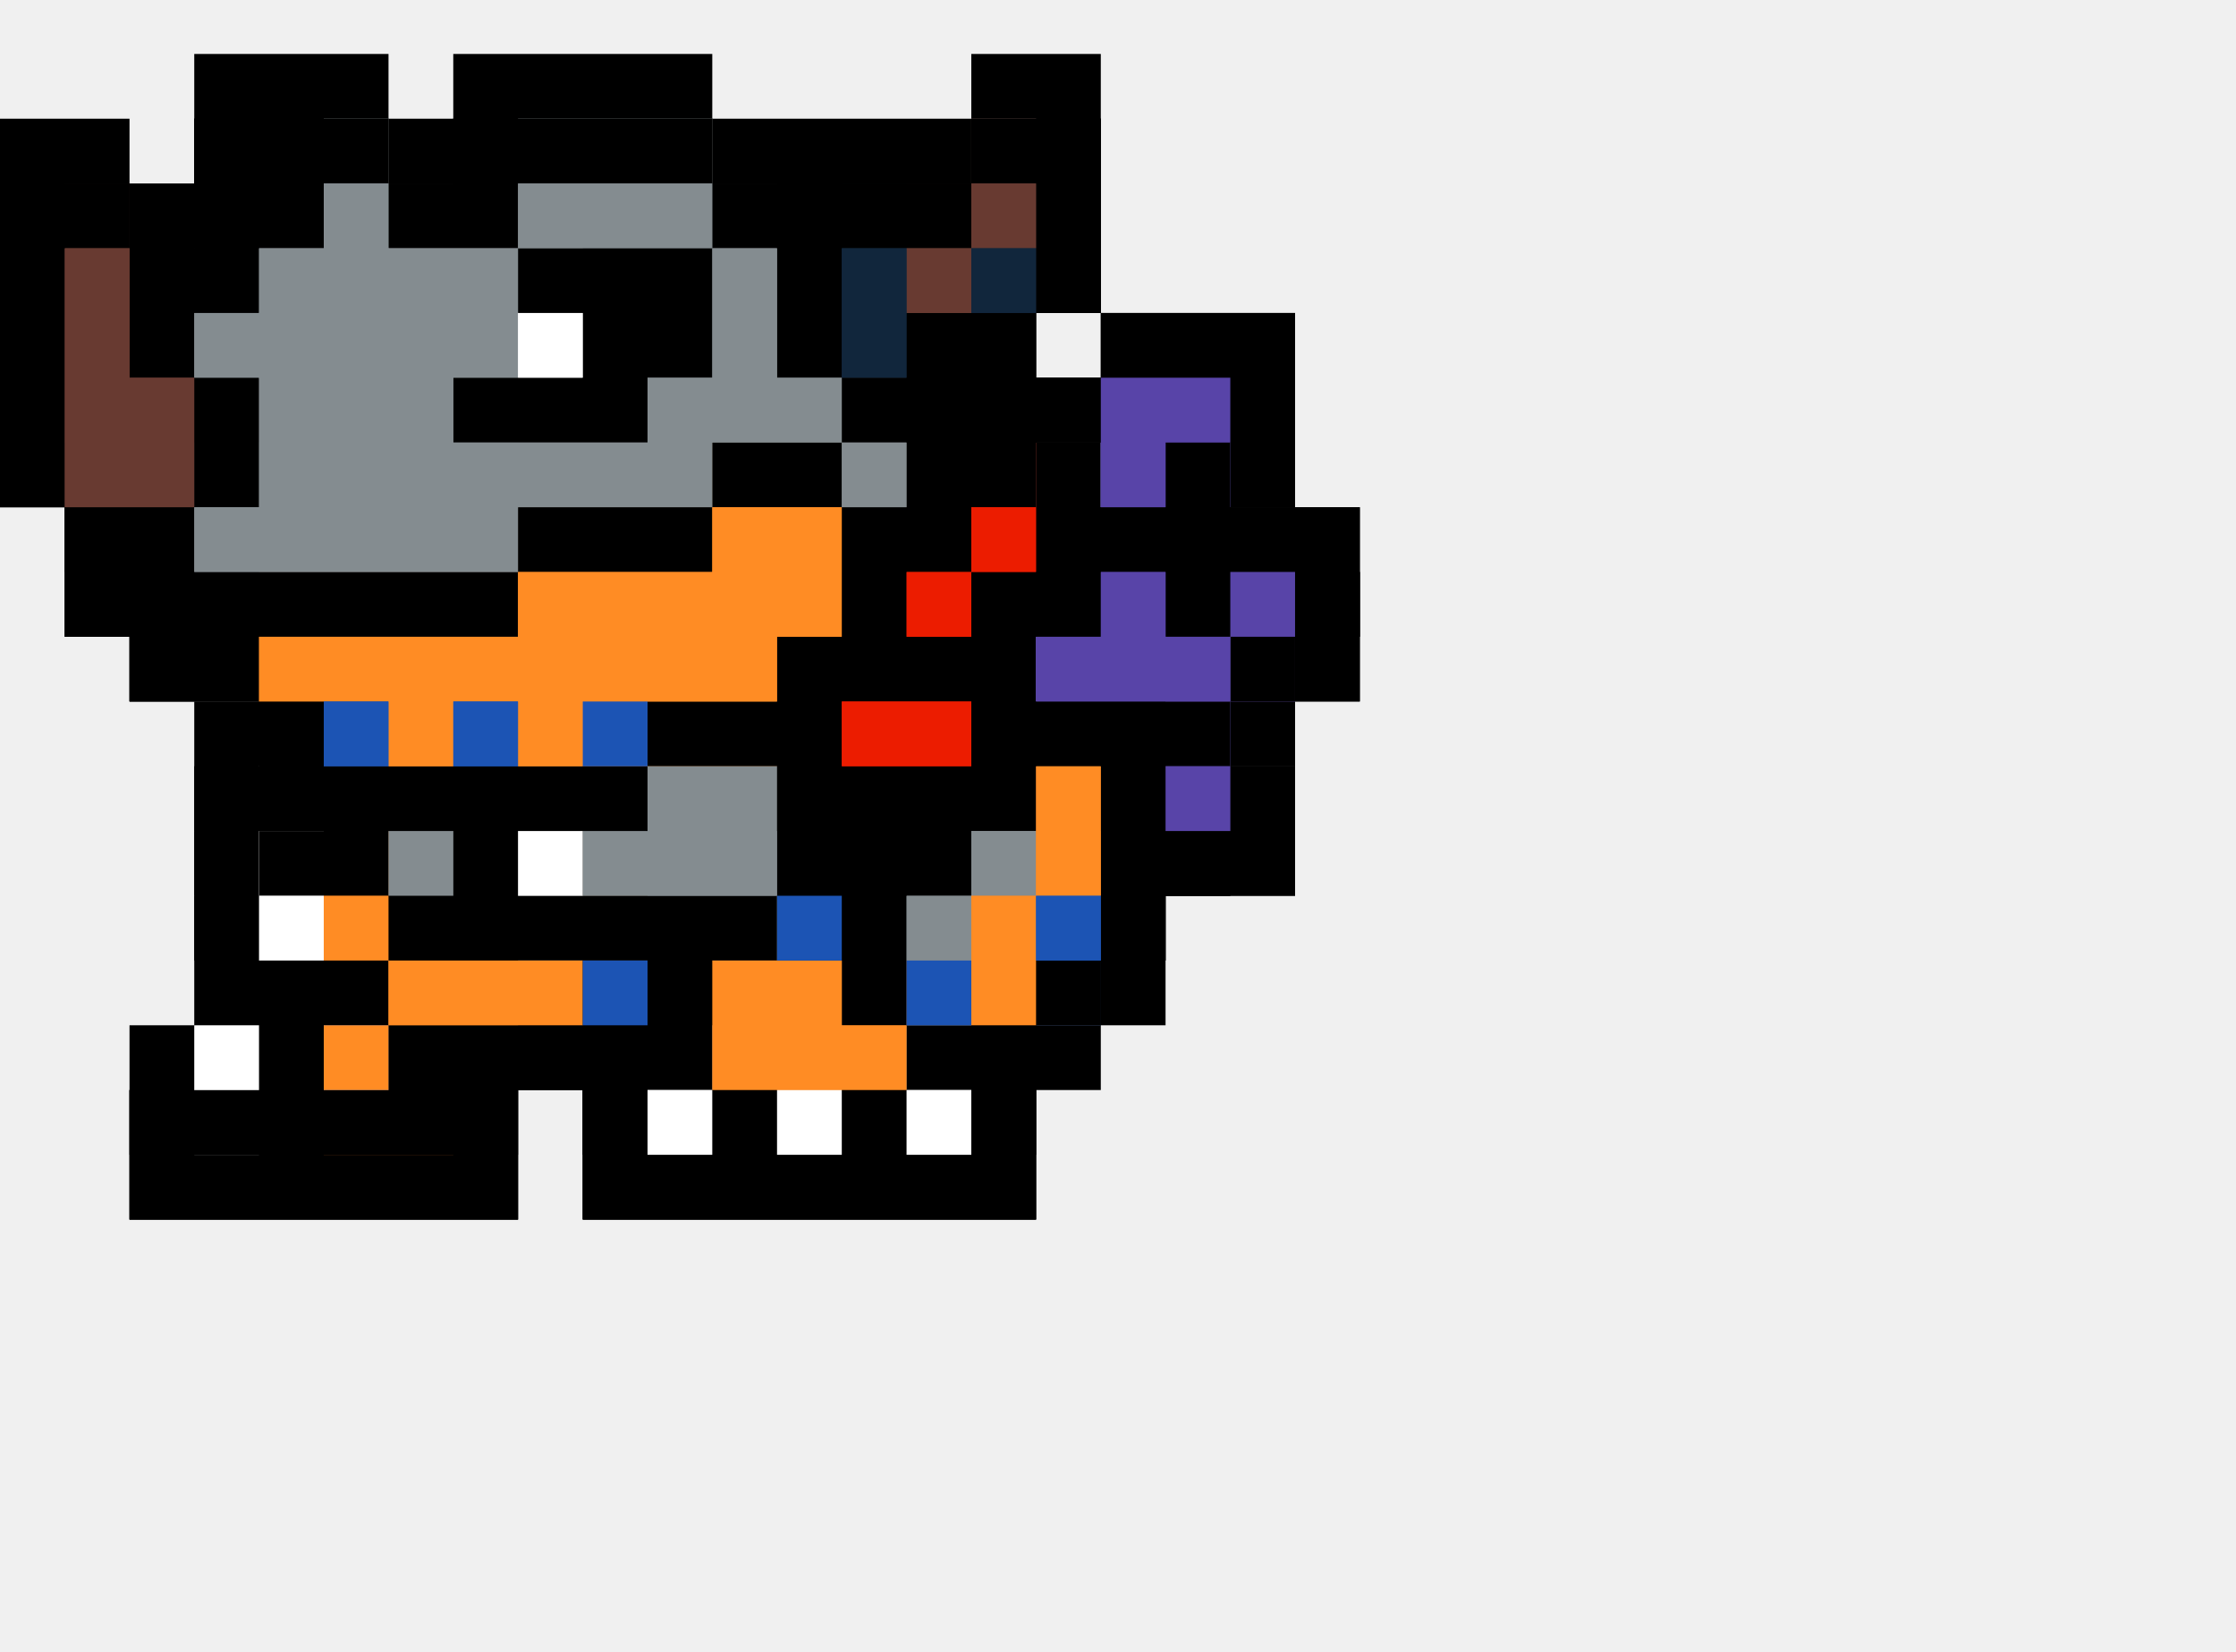
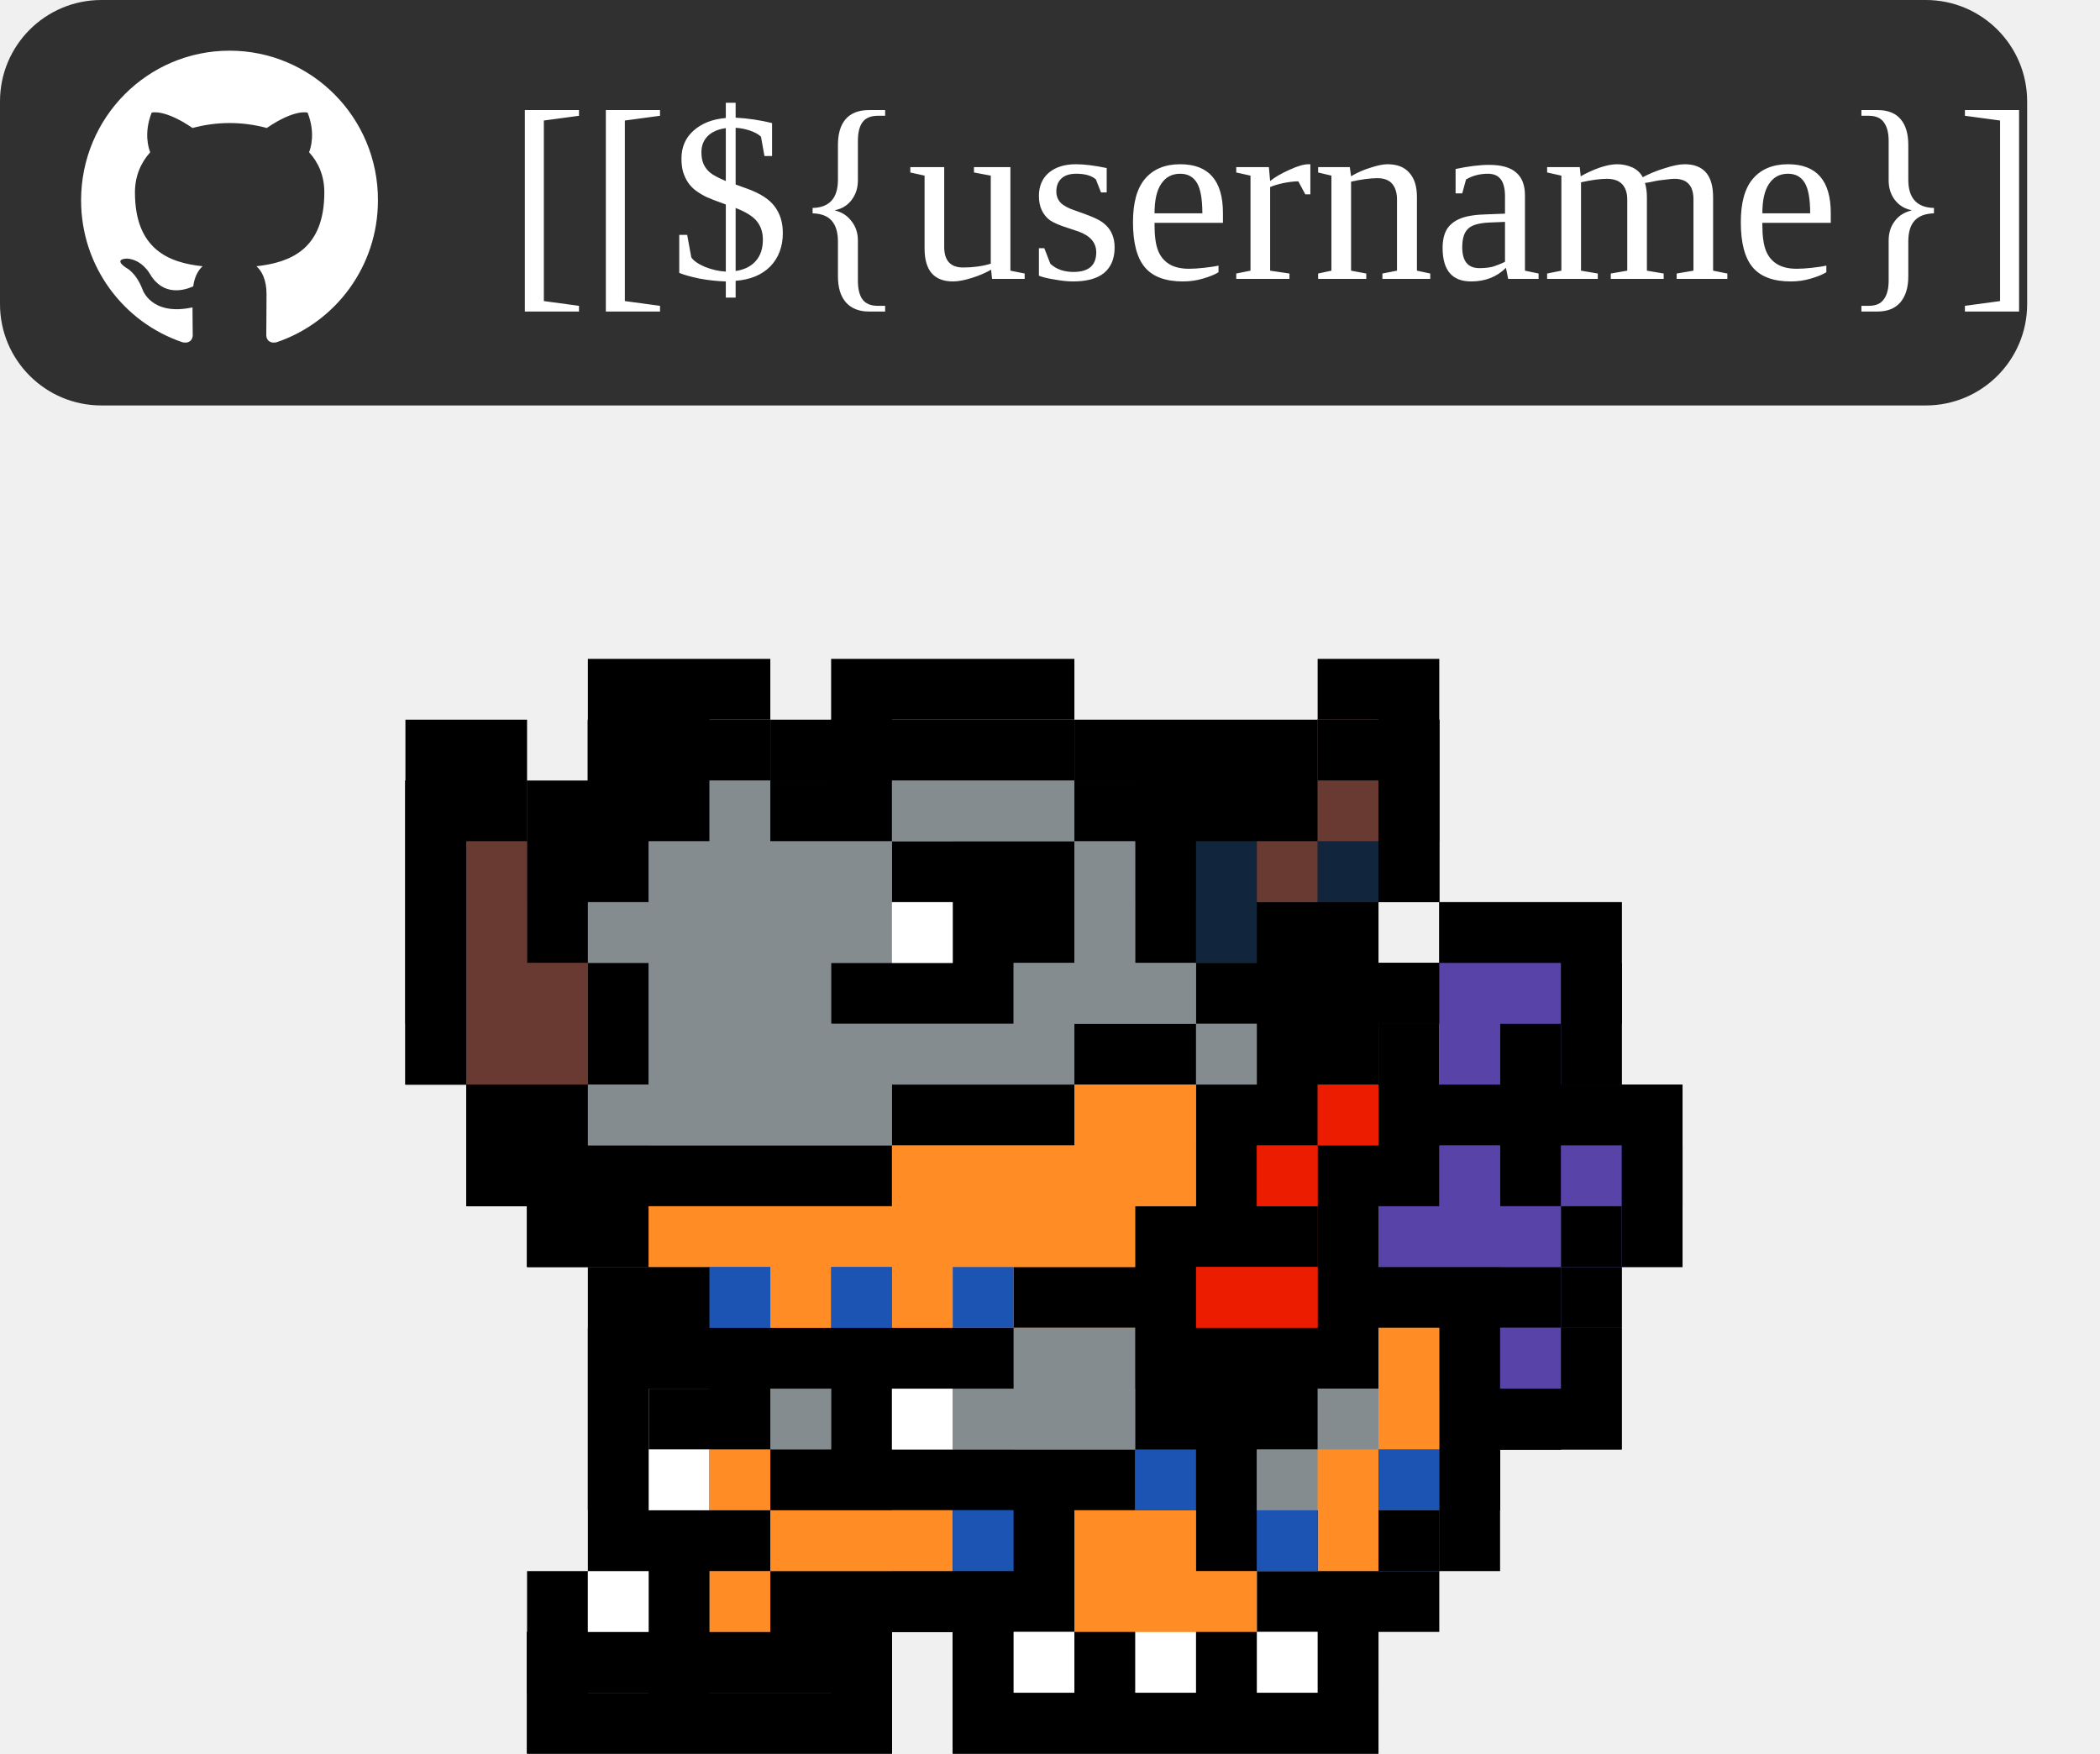
<svg xmlns="http://www.w3.org/2000/svg" fill="none" overflow="visible">
  <a href="https://github.com/[[${username}]]">
    <g id="body-[[${id}]]">
-       <g id="standing-[[${id}]]">
-         <g id="frame1-[[${id}]]">
-           <path stroke="#000000" d="M9 6h9M21 6h12M45 6h6M9 7h9M21 7h12M45 7h6M9 8h9M21 8h12M45 8h6M0 9h6M9 9h6M18 9h6M33 9h12M48 9h3M0 10h6M9 10h6M18 10h6M33 10h12M48 10h3M0 11h6M9 11h6M18 11h6M33 11h12M48 11h3M0 12h3M6 12h6M24 12h9M36 12h3M48 12h3M0 13h3M6 13h6M24 13h9M36 13h3M48 13h3M0 14h3M6 14h6M24 14h9M36 14h3M48 14h3M0 15h3M6 15h3M27 15h6M36 15h3M42 15h6M51 15h9M0 16h3M6 16h3M27 16h6M36 16h3M42 16h6M51 16h9M0 17h3M6 17h3M27 17h6M36 17h3M42 17h6M51 17h9M0 18h3M9 18h3M21 18h9M39 18h12M57 18h3M0 19h3M9 19h3M21 19h9M39 19h12M57 19h3M0 20h3M9 20h3M21 20h9M39 20h12M57 20h3M0 21h3M9 21h3M33 21h6M42 21h6M54 21h3M0 22h3M9 22h3M33 22h6M42 22h6M54 22h3M0 23h3M9 23h3M33 23h6M42 23h6M54 23h3M3 24h6M24 24h9M39 24h6M48 24h15M3 25h6M24 25h9M39 25h6M48 25h15M3 26h6M24 26h9M39 26h6M48 26h15M3 27h21M39 27h3M45 27h6M60 27h3M3 28h21M39 28h3M45 28h6M60 28h3M3 29h21M39 29h3M45 29h6M60 29h3M6 30h6M36 30h9M57 30h3M6 31h6M36 31h9M57 31h3M6 32h6M36 32h9M57 32h3M12 33h3M30 33h9M45 33h12M12 34h3M30 34h9M45 34h12M12 35h3M30 35h9M45 35h12M12 36h18M36 36h12M51 36h3M57 36h3M12 37h18M36 37h12M51 37h3M57 37h3M12 38h18M36 38h12M51 38h3M57 38h3M9 39h3M18 39h6M36 39h9M51 39h9M9 40h3M18 40h6M36 40h9M51 40h9M9 41h3M18 41h6M36 41h9M51 41h9M9 42h27M39 42h3M51 42h3M9 43h27M39 43h3M51 43h3M9 44h27M39 44h3M51 44h3M15 45h3M30 45h3M39 45h3M48 45h3M15 46h3M30 46h3M39 46h3M48 46h3M15 47h3M30 47h3M39 47h3M48 47h3M9 48h6M18 48h15M42 48h6M9 49h6M18 49h15M42 49h6M9 50h6M18 50h15M42 50h6M6 51h3M12 51h3M21 51h3M27 51h3M33 51h3M39 51h3M45 51h3M6 52h3M12 52h3M21 52h3M27 52h3M33 52h3M39 52h3M45 52h3M6 53h3M12 53h3M21 53h3M27 53h3M33 53h3M39 53h3M45 53h3M6 54h18M27 54h21M6 55h18M27 55h21M6 56h18M27 56h21" />
-           <path stroke="#848c90" d="M15 9h3M24 9h9M15 10h3M24 10h9M15 11h3M24 11h9M12 12h12M33 12h3M12 13h12M33 13h3M12 14h12M33 14h3M9 15h15M33 15h3M9 16h15M33 16h3M9 17h15M33 17h3M12 18h9M30 18h9M12 19h9M30 19h9M12 20h9M30 20h9M12 21h21M39 21h3M12 22h21M39 22h3M12 23h21M39 23h3M9 24h15M9 25h15M9 26h15M30 36h6M30 37h6M30 38h6M27 39h9M45 39h3M27 40h9M45 40h3M27 41h9M45 41h3M42 42h3M42 43h3M42 44h3" />
-           <path stroke="#683a31" d="M45 9h3M45 10h3M45 11h3M3 12h3M42 12h3M3 13h3M42 13h3M3 14h3M42 14h3M3 15h3M3 16h3M3 17h3M3 18h6M3 19h6M3 20h6M3 21h6M3 22h6M3 23h6" />
-           <path stroke="#11263c" d="M39 12h3M45 12h3M39 13h3M45 13h3M39 14h3M45 14h3M39 15h3M39 16h3M39 17h3" />
-           <path stroke="#ffffff" d="M24 15h3M24 16h3M24 17h3M12 39h3M24 39h3M12 40h3M24 40h3M12 41h3M24 41h3M9 51h3M30 51h3M36 51h3M42 51h3M9 52h3M30 52h3M36 52h3M42 52h3M9 53h3M30 53h3M36 53h3M42 53h3" />
-           <path stroke="#5844a8" d="M51 18h6M51 19h6M51 20h6M51 21h3M51 22h3M51 23h3M51 27h3M57 27h3M51 28h3M57 28h3M51 29h3M57 29h3M48 30h9M48 31h9M48 32h9M54 36h3M54 37h3M54 38h3" />
-           <path stroke="#ff8c24" d="M33 24h6M33 25h6M33 26h6M24 27h15M24 28h15M24 29h15M12 30h24M12 31h24M12 32h24M18 33h3M24 33h3M18 34h3M24 34h3M18 35h3M24 35h3M48 36h3M48 37h3M48 38h3M15 39h3M48 39h3M15 40h3M48 40h3M15 41h3M48 41h3M45 42h3M45 43h3M45 44h3M18 45h9M33 45h6M45 45h3M18 46h9M33 46h6M45 46h3M18 47h9M33 47h6M45 47h3M33 48h9M33 49h9M33 50h9M15 51h6M15 52h6M15 53h6" />
-           <path stroke="#ec1c00" d="M45 24h3M45 25h3M45 26h3M42 27h3M42 28h3M42 29h3M39 33h6M39 34h6M39 35h6" />
-           <path stroke="#1c54b4" d="M15 33h3M21 33h3M27 33h3M15 34h3M21 34h3M27 34h3M15 35h3M21 35h3M27 35h3M36 42h3M48 42h3M36 43h3M48 43h3M36 44h3M48 44h3M27 45h3M42 45h3M27 46h3M42 46h3M27 47h3M42 47h3M15 48h3M15 49h3M15 50h3" />
+       <svg viewBox="0 0 100 100" width="100" height="100" x="20" y="30">
+         <g id="standing-[[${id}]]">
+           <g id="frame1-[[${id}]]">
+             <path stroke="#000000" d="M9 6h9M21 6h12M45 6h6M9 7h9M21 7h12M45 7h6M9 8h9M21 8h12M45 8h6M0 9h6M9 9h6M18 9h6M33 9h12M48 9h3M0 10h6M9 10h6M18 10h6M33 10h12M48 10h3M0 11h6M9 11h6M18 11h6M33 11h12M48 11h3M0 12h3M6 12h6M24 12h9M36 12h3M48 12h3M0 13h3M6 13h6M24 13h9M36 13h3M48 13h3M0 14h3M6 14h6M24 14h9M36 14h3M48 14h3M0 15h3M6 15h3M27 15h6M36 15h3M42 15h6M51 15h9M0 16h3M6 16h3M27 16h6M36 16h3M42 16h6M51 16h9M0 17h3M6 17h3M27 17h6M36 17h3M42 17h6M51 17h9M0 18h3M9 18h3M21 18h9M39 18h12M57 18h3M0 19h3M9 19h3M21 19h9M39 19h12M57 19h3M0 20h3M9 20h3M21 20h9M39 20h12M57 20h3M0 21h3M9 21h3M33 21h6M42 21h6M54 21h3M0 22h3M9 22h3M33 22h6M42 22h6M54 22h3M0 23h3M9 23h3M33 23h6M42 23h6M54 23h3M3 24h6M24 24h9M39 24h6M48 24h15M3 25h6M24 25h9M39 25h6M48 25h15M3 26h6M24 26h9M39 26h6M48 26h15M3 27h21M39 27h3M45 27h6M60 27h3M3 28h21M39 28h3M45 28h6M60 28h3M3 29h21M39 29h3M45 29h6M60 29h3M6 30h6M36 30h9M57 30h3M6 31h6M36 31h9M57 31h3M6 32h6M36 32h9M57 32h3M12 33h3M30 33h9M45 33h12M12 34h3M30 34h9M45 34h12M12 35h3M30 35h9M45 35h12M12 36h18M36 36h12M51 36h3M57 36h3M12 37h18M36 37h12M51 37h3M57 37h3M12 38h18M36 38h12M51 38h3M57 38h3M9 39h3M18 39h6M36 39h9M51 39h9M9 40h3M18 40h6M36 40h9M51 40h9M9 41h3M18 41h6M36 41h9M51 41h9M9 42h27M39 42h3M51 42h3M9 43h27M39 43h3M51 43h3M9 44h27M39 44h3M51 44h3M15 45h3M30 45h3M39 45h3M48 45h3M15 46h3M30 46h3M39 46h3M48 46h3M15 47h3M30 47h3M39 47h3M48 47h3M9 48h6M18 48h15M42 48h6M9 49h6M18 49h15M42 49h6M9 50h6M18 50h15M42 50h6M6 51h3M12 51h3M21 51h3M27 51h3M33 51h3M39 51h3M45 51h3M6 52h3M12 52h3M21 52h3M27 52h3M33 52h3M39 52h3M45 52h3M6 53h3M12 53h3M21 53h3M27 53h3M33 53h3M39 53h3M45 53h3M6 54h18M27 54h21M6 55h18M27 55h21M6 56h18M27 56h21" />
+             <path stroke="#848c90" d="M15 9h3M24 9h9M15 10h3M24 10h9M15 11h3M24 11h9M12 12h12M33 12h3M12 13h12M33 13h3M12 14h12M33 14h3M9 15h15M33 15h3M9 16h15M33 16h3M9 17h15M33 17h3M12 18h9M30 18h9M12 19h9M30 19h9M12 20h9M30 20h9M12 21h21M39 21h3M12 22h21M39 22h3M12 23h21M39 23h3M9 24h15M9 25h15M9 26h15M30 36h6M30 37h6M30 38h6M27 39h9M45 39h3M27 40h9M45 40h3M27 41h9M45 41h3M42 42h3M42 43h3M42 44h3" />
+             <path stroke="#683a31" d="M45 9h3M45 10h3M45 11h3M3 12h3M42 12h3M3 13h3M42 13h3M3 14h3M42 14h3M3 15h3M3 16h3M3 17h3M3 18h6M3 19h6M3 20h6M3 21h6M3 22h6M3 23h6" />
+             <path stroke="#11263c" d="M39 12h3M45 12h3M39 13h3M45 13h3M39 14h3M45 14h3M39 15h3M39 16h3M39 17h3" />
+             <path stroke="#ffffff" d="M24 15h3M24 16h3M24 17h3M12 39h3M24 39h3M12 40h3M24 40h3M12 41h3M24 41h3M9 51h3M30 51h3M36 51h3M42 51h3M9 52h3M30 52h3M36 52h3M42 52h3M9 53h3M30 53h3M36 53h3M42 53h3" />
+             <path stroke="#5844a8" d="M51 18h6M51 19h6M51 20h6M51 21h3M51 22h3M51 23h3M51 27h3M57 27h3M51 28h3M57 28h3M51 29h3M57 29h3M48 30h9M48 31h9M48 32h9M54 36h3M54 37h3M54 38h3" />
+             <path stroke="#ff8c24" d="M33 24h6M33 25h6M33 26h6M24 27h15M24 28h15M24 29h15M12 30h24M12 31h24M12 32h24M18 33h3M24 33h3M18 34h3M24 34h3M18 35h3M24 35h3M48 36h3M48 37h3M48 38h3M15 39h3M48 39h3M15 40h3M48 40h3M15 41h3M48 41h3M45 42h3M45 43h3M45 44h3M18 45h9M33 45h6M45 45h3M18 46h9M33 46h6M45 46h3M18 47h9M33 47h6M45 47h3M33 48h9M33 49h9M33 50h9M15 51h6M15 52h6M15 53h6" />
+             <path stroke="#ec1c00" d="M45 24h3M45 25h3M45 26h3M42 27h3M42 28h3M42 29h3M39 33h6M39 34h6M39 35h6" />
+             <path stroke="#1c54b4" d="M15 33h3M21 33h3M27 33h3M15 34h3M21 34h3M27 34h3M15 35h3M21 35h3M27 35h3M36 42h3M48 42h3M36 43h3M48 43h3M36 44h3M48 44h3M27 45h3M42 45h3M27 46h3M42 46h3M27 47h3M42 47h3M15 48h3M15 49h3M15 50h3" />
+           </g>
+           <g id="frame2-[[${id}]]">
+             <path stroke="#000000" d="M9 3h9M21 3h12M45 3h6M9 4h9M21 4h12M45 4h6M9 5h9M21 5h12M45 5h6M0 6h6M9 6h6M18 6h6M33 6h12M48 6h3M0 7h6M9 7h6M18 7h6M33 7h12M48 7h3M0 8h6M9 8h6M18 8h6M33 8h12M48 8h3M0 9h3M6 9h6M24 9h9M36 9h3M48 9h3M0 10h3M6 10h6M24 10h9M36 10h3M48 10h3M0 11h3M6 11h6M24 11h9M36 11h3M48 11h3M0 12h3M6 12h3M27 12h6M36 12h3M42 12h6M0 13h3M6 13h3M27 13h6M36 13h3M42 13h6M0 14h3M6 14h3M27 14h6M36 14h3M42 14h6M0 15h3M9 15h3M21 15h9M39 15h6M0 16h3M9 16h3M21 16h9M39 16h6M0 17h3M9 17h3M21 17h9M39 17h6M0 18h3M9 18h3M33 18h6M42 18h6M51 18h9M0 19h3M9 19h3M33 19h6M42 19h6M51 19h9M0 20h3M9 20h3M33 20h6M42 20h6M51 20h9M3 21h6M24 21h9M39 21h6M48 21h3M57 21h3M3 22h6M24 22h9M39 22h6M48 22h3M57 22h3M3 23h6M24 23h9M39 23h6M48 23h3M57 23h3M3 24h21M39 24h3M45 24h3M54 24h3M3 25h21M39 25h3M45 25h3M54 25h3M3 26h21M39 26h3M45 26h3M54 26h3M6 27h6M36 27h27M6 28h6M36 28h27M6 29h6M36 29h27M12 30h3M30 30h9M45 30h3M60 30h3M12 31h3M30 31h9M45 31h3M60 31h3M12 32h3M30 32h9M45 32h3M60 32h3M9 33h9M24 33h6M36 33h18M57 33h3M9 34h9M24 34h6M36 34h18M57 34h3M9 35h9M24 35h6M36 35h18M57 35h3M9 36h3M18 36h6M36 36h9M48 36h9M9 37h3M18 37h6M36 37h9M48 37h9M9 38h3M18 38h6M36 38h9M48 38h9M12 39h6M24 39h12M39 39h9M51 39h6M12 40h6M24 40h12M39 40h9M51 40h6M12 41h6M24 41h12M39 41h9M51 41h6M15 42h12M39 42h3M51 42h3M15 43h12M39 43h3M51 43h3M15 44h12M39 44h3M51 44h3M15 45h3M30 45h3M39 45h3M51 45h3M15 46h3M30 46h3M39 46h3M51 46h3M15 47h3M30 47h3M39 47h3M51 47h3M9 48h6M18 48h15M42 48h9M9 49h6M18 49h15M42 49h9M9 50h6M18 50h15M42 50h9M6 51h3M12 51h3M21 51h3M27 51h3M33 51h3M39 51h3M45 51h3M6 52h3M12 52h3M21 52h3M27 52h3M33 52h3M39 52h3M45 52h3M6 53h3M12 53h3M21 53h3M27 53h3M33 53h3M39 53h3M45 53h3M6 54h18M27 54h21M6 55h18M27 55h21M6 56h18M27 56h21" />
+             <path stroke="#848c90" d="M15 6h3M24 6h9M15 7h3M24 7h9M15 8h3M24 8h9M12 9h12M33 9h3M12 10h12M33 10h3M12 11h12M33 11h3M9 12h15M33 12h3M9 13h15M33 13h3M9 14h15M33 14h3M12 15h9M30 15h9M12 16h9M30 16h9M12 17h9M30 17h9M12 18h21M39 18h3M12 19h21M39 19h3M12 20h21M39 20h3M9 21h15M9 22h15M9 23h15M30 33h6M30 34h6M30 35h6M27 36h9M27 37h9M27 38h9M18 39h6M18 40h6M18 41h6M42 42h6M42 43h6M42 44h6" />
+             <path stroke="#683a31" d="M45 6h3M45 7h3M45 8h3M3 9h3M42 9h3M3 10h3M42 10h3M3 11h3M42 11h3M3 12h3M3 13h3M3 14h3M3 15h6M3 16h6M3 17h6M3 18h6M3 19h6M3 20h6" />
+             <path stroke="#11263c" d="M39 9h3M45 9h3M39 10h3M45 10h3M39 11h3M45 11h3M39 12h3M39 13h3M39 14h3" />
+             <path stroke="#ffffff" d="M24 12h3M24 13h3M24 14h3M12 36h3M24 36h3M12 37h3M24 37h3M12 38h3M24 38h3M9 51h3M30 51h3M36 51h3M42 51h3M9 52h3M30 52h3M36 52h3M42 52h3M9 53h3M30 53h3M36 53h3M42 53h3" />
+             <path stroke="#ff8c24" d="M33 21h6M33 22h6M33 23h6M24 24h15M24 25h15M24 26h15M12 27h24M12 28h24M12 29h24M18 30h3M24 30h3M18 31h3M24 31h3M18 32h3M24 32h3M18 33h3M18 34h3M18 35h3M15 36h3M15 37h3M15 38h3M48 39h3M48 40h3M48 41h3M27 42h12M27 43h12M27 44h12M18 45h9M33 45h6M45 45h3M18 46h9M33 46h6M45 46h3M18 47h9M33 47h6M45 47h3M33 48h9M33 49h9M33 50h9M15 51h6M15 52h6M15 53h6" />
+             <path stroke="#ec1c00" d="M45 21h3M45 22h3M45 23h3M42 24h3M42 25h3M42 26h3M39 30h6M39 31h6M39 32h6" />
+             <path stroke="#5844a8" d="M51 21h6M51 22h6M51 23h6M51 24h3M51 25h3M51 26h3M48 30h6M57 30h3M48 31h6M57 31h3M48 32h6M57 32h3M54 33h3M54 34h3M54 35h3M45 36h3M45 37h3M45 38h3" />
+             <path stroke="#1c54b4" d="M15 30h3M21 30h3M27 30h3M15 31h3M21 31h3M27 31h3M15 32h3M21 32h3M27 32h3M21 33h3M21 34h3M21 35h3M36 39h3M36 40h3M36 41h3M48 42h3M48 43h3M48 44h3M27 45h3M42 45h3M48 45h3M27 46h3M42 46h3M48 46h3M27 47h3M42 47h3M48 47h3M15 48h3M15 49h3M15 50h3" />
+           </g>
        </g>
-         <g id="frame2-[[${id}]]">
-           <path stroke="#000000" d="M9 3h9M21 3h12M45 3h6M9 4h9M21 4h12M45 4h6M9 5h9M21 5h12M45 5h6M0 6h6M9 6h6M18 6h6M33 6h12M48 6h3M0 7h6M9 7h6M18 7h6M33 7h12M48 7h3M0 8h6M9 8h6M18 8h6M33 8h12M48 8h3M0 9h3M6 9h6M24 9h9M36 9h3M48 9h3M0 10h3M6 10h6M24 10h9M36 10h3M48 10h3M0 11h3M6 11h6M24 11h9M36 11h3M48 11h3M0 12h3M6 12h3M27 12h6M36 12h3M42 12h6M0 13h3M6 13h3M27 13h6M36 13h3M42 13h6M0 14h3M6 14h3M27 14h6M36 14h3M42 14h6M0 15h3M9 15h3M21 15h9M39 15h6M0 16h3M9 16h3M21 16h9M39 16h6M0 17h3M9 17h3M21 17h9M39 17h6M0 18h3M9 18h3M33 18h6M42 18h6M51 18h9M0 19h3M9 19h3M33 19h6M42 19h6M51 19h9M0 20h3M9 20h3M33 20h6M42 20h6M51 20h9M3 21h6M24 21h9M39 21h6M48 21h3M57 21h3M3 22h6M24 22h9M39 22h6M48 22h3M57 22h3M3 23h6M24 23h9M39 23h6M48 23h3M57 23h3M3 24h21M39 24h3M45 24h3M54 24h3M3 25h21M39 25h3M45 25h3M54 25h3M3 26h21M39 26h3M45 26h3M54 26h3M6 27h6M36 27h27M6 28h6M36 28h27M6 29h6M36 29h27M12 30h3M30 30h9M45 30h3M60 30h3M12 31h3M30 31h9M45 31h3M60 31h3M12 32h3M30 32h9M45 32h3M60 32h3M9 33h9M24 33h6M36 33h18M57 33h3M9 34h9M24 34h6M36 34h18M57 34h3M9 35h9M24 35h6M36 35h18M57 35h3M9 36h3M18 36h6M36 36h9M48 36h9M9 37h3M18 37h6M36 37h9M48 37h9M9 38h3M18 38h6M36 38h9M48 38h9M12 39h6M24 39h12M39 39h9M51 39h6M12 40h6M24 40h12M39 40h9M51 40h6M12 41h6M24 41h12M39 41h9M51 41h6M15 42h12M39 42h3M51 42h3M15 43h12M39 43h3M51 43h3M15 44h12M39 44h3M51 44h3M15 45h3M30 45h3M39 45h3M51 45h3M15 46h3M30 46h3M39 46h3M51 46h3M15 47h3M30 47h3M39 47h3M51 47h3M9 48h6M18 48h15M42 48h9M9 49h6M18 49h15M42 49h9M9 50h6M18 50h15M42 50h9M6 51h3M12 51h3M21 51h3M27 51h3M33 51h3M39 51h3M45 51h3M6 52h3M12 52h3M21 52h3M27 52h3M33 52h3M39 52h3M45 52h3M6 53h3M12 53h3M21 53h3M27 53h3M33 53h3M39 53h3M45 53h3M6 54h18M27 54h21M6 55h18M27 55h21M6 56h18M27 56h21" />
-           <path stroke="#848c90" d="M15 6h3M24 6h9M15 7h3M24 7h9M15 8h3M24 8h9M12 9h12M33 9h3M12 10h12M33 10h3M12 11h12M33 11h3M9 12h15M33 12h3M9 13h15M33 13h3M9 14h15M33 14h3M12 15h9M30 15h9M12 16h9M30 16h9M12 17h9M30 17h9M12 18h21M39 18h3M12 19h21M39 19h3M12 20h21M39 20h3M9 21h15M9 22h15M9 23h15M30 33h6M30 34h6M30 35h6M27 36h9M27 37h9M27 38h9M18 39h6M18 40h6M18 41h6M42 42h6M42 43h6M42 44h6" />
-           <path stroke="#683a31" d="M45 6h3M45 7h3M45 8h3M3 9h3M42 9h3M3 10h3M42 10h3M3 11h3M42 11h3M3 12h3M3 13h3M3 14h3M3 15h6M3 16h6M3 17h6M3 18h6M3 19h6M3 20h6" />
-           <path stroke="#11263c" d="M39 9h3M45 9h3M39 10h3M45 10h3M39 11h3M45 11h3M39 12h3M39 13h3M39 14h3" />
-           <path stroke="#ffffff" d="M24 12h3M24 13h3M24 14h3M12 36h3M24 36h3M12 37h3M24 37h3M12 38h3M24 38h3M9 51h3M30 51h3M36 51h3M42 51h3M9 52h3M30 52h3M36 52h3M42 52h3M9 53h3M30 53h3M36 53h3M42 53h3" />
-           <path stroke="#ff8c24" d="M33 21h6M33 22h6M33 23h6M24 24h15M24 25h15M24 26h15M12 27h24M12 28h24M12 29h24M18 30h3M24 30h3M18 31h3M24 31h3M18 32h3M24 32h3M18 33h3M18 34h3M18 35h3M15 36h3M15 37h3M15 38h3M48 39h3M48 40h3M48 41h3M27 42h12M27 43h12M27 44h12M18 45h9M33 45h6M45 45h3M18 46h9M33 46h6M45 46h3M18 47h9M33 47h6M45 47h3M33 48h9M33 49h9M33 50h9M15 51h6M15 52h6M15 53h6" />
-           <path stroke="#ec1c00" d="M45 21h3M45 22h3M45 23h3M42 24h3M42 25h3M42 26h3M39 30h6M39 31h6M39 32h6" />
-           <path stroke="#5844a8" d="M51 21h6M51 22h6M51 23h6M51 24h3M51 25h3M51 26h3M48 30h6M57 30h3M48 31h6M57 31h3M48 32h6M57 32h3M54 33h3M54 34h3M54 35h3M45 36h3M45 37h3M45 38h3" />
-           <path stroke="#1c54b4" d="M15 30h3M21 30h3M27 30h3M15 31h3M21 31h3M27 31h3M15 32h3M21 32h3M27 32h3M21 33h3M21 34h3M21 35h3M36 39h3M36 40h3M36 41h3M48 42h3M48 43h3M48 44h3M27 45h3M42 45h3M48 45h3M27 46h3M42 46h3M48 46h3M27 47h3M42 47h3M48 47h3M15 48h3M15 49h3M15 50h3" />
+         <g id="walking-[[${id}]]">
+           <g id="frame3-[[${id}]]">
+             <path stroke="#000000" d="M9 6h9M21 6h12M45 6h6M9 7h9M21 7h12M45 7h6M9 8h9M21 8h12M45 8h6M0 9h6M9 9h6M18 9h6M33 9h12M48 9h3M0 10h6M9 10h6M18 10h6M33 10h12M48 10h3M0 11h6M9 11h6M18 11h6M33 11h12M48 11h3M0 12h3M6 12h6M24 12h9M36 12h3M48 12h3M0 13h3M6 13h6M24 13h9M36 13h3M48 13h3M0 14h3M6 14h6M24 14h9M36 14h3M48 14h3M0 15h3M6 15h3M27 15h6M36 15h3M42 15h6M0 16h3M6 16h3M27 16h6M36 16h3M42 16h6M0 17h3M6 17h3M27 17h6M36 17h3M42 17h6M0 18h3M9 18h3M21 18h9M39 18h21M0 19h3M9 19h3M21 19h9M39 19h21M0 20h3M9 20h3M21 20h9M39 20h21M0 21h3M9 21h3M33 21h6M42 21h6M57 21h3M0 22h3M9 22h3M33 22h6M42 22h6M57 22h3M0 23h3M9 23h3M33 23h6M42 23h6M57 23h3M3 24h6M24 24h9M39 24h6M48 24h9M3 25h6M24 25h9M39 25h6M48 25h9M3 26h6M24 26h9M39 26h6M48 26h9M3 27h21M39 27h3M45 27h6M54 27h9M3 28h21M39 28h3M45 28h6M54 28h9M3 29h21M39 29h3M45 29h6M54 29h9M6 30h6M36 30h9M60 30h3M6 31h6M36 31h9M60 31h3M6 32h6M36 32h9M60 32h3M12 33h3M36 33h3M45 33h9M57 33h3M12 34h3M36 34h3M45 34h9M57 34h3M12 35h3M36 35h3M45 35h9M57 35h3M9 36h39M51 36h6M9 37h39M51 37h6M9 38h39M51 38h6M9 39h3M18 39h3M24 39h6M36 39h9M51 39h6M9 40h3M18 40h3M24 40h6M36 40h9M51 40h6M9 41h3M18 41h3M24 41h6M36 41h9M51 41h6M12 42h12M36 42h6M51 42h3M12 43h12M36 43h6M51 43h3M12 44h12M36 44h6M51 44h3M15 45h3M24 45h12M42 45h9M15 46h3M24 46h12M42 46h9M15 47h3M24 47h12M42 47h9M9 48h6M18 48h12M33 48h3M39 48h3M45 48h3M9 49h6M18 49h12M33 49h3M39 49h3M45 49h3M9 50h6M18 50h12M33 50h3M39 50h3M45 50h3M6 51h3M12 51h3M21 51h3M27 51h21M6 52h3M12 52h3M21 52h3M27 52h21M6 53h3M12 53h3M21 53h3M27 53h21M6 54h18M6 55h18M6 56h18" />
+             <path stroke="#848c90" d="M15 9h3M24 9h9M15 10h3M24 10h9M15 11h3M24 11h9M12 12h12M33 12h3M12 13h12M33 13h3M12 14h12M33 14h3M9 15h15M33 15h3M9 16h15M33 16h3M9 17h15M33 17h3M12 18h9M30 18h9M12 19h9M30 19h9M12 20h9M30 20h9M12 21h21M39 21h3M12 22h21M39 22h3M12 23h21M39 23h3M9 24h15M9 25h15M9 26h15M21 39h3M30 39h6M45 39h3M21 40h3M30 40h6M45 40h3M21 41h3M30 41h6M45 41h3M27 42h9M42 42h3M27 43h9M42 43h3M27 44h9M42 44h3" />
+             <path stroke="#683a31" d="M45 9h3M45 10h3M45 11h3M3 12h3M42 12h3M3 13h3M42 13h3M3 14h3M42 14h3M3 15h3M3 16h3M3 17h3M3 18h6M3 19h6M3 20h6M3 21h6M3 22h6M3 23h6" />
+             <path stroke="#11263c" d="M39 12h3M45 12h3M39 13h3M45 13h3M39 14h3M45 14h3M39 15h3M39 16h3M39 17h3" />
+             <path stroke="#ffffff" d="M24 15h3M24 16h3M24 17h3M12 39h3M12 40h3M12 41h3M24 42h3M24 43h3M24 44h3M30 48h3M36 48h3M42 48h3M30 49h3M36 49h3M42 49h3M30 50h3M36 50h3M42 50h3M9 51h3M9 52h3M9 53h3" />
+             <path stroke="#5844a8" d="M51 21h6M51 22h6M51 23h6M51 27h3M51 28h3M51 29h3M48 30h6M57 30h3M48 31h6M57 31h3M48 32h6M57 32h3M54 33h3M54 34h3M54 35h3" />
+             <path stroke="#ff8c24" d="M33 24h6M33 25h6M33 26h6M24 27h15M24 28h15M24 29h15M12 30h24M12 31h24M12 32h24M18 33h3M24 33h12M18 34h3M24 34h12M18 35h3M24 35h12M48 36h3M48 37h3M48 38h3M15 39h3M48 39h3M15 40h3M48 40h3M15 41h3M48 41h3M45 42h3M45 43h3M45 44h3M18 45h6M39 45h3M18 46h6M39 46h3M18 47h6M39 47h3M15 51h6M15 52h6M15 53h6" />
+             <path stroke="#ec1c00" d="M45 24h3M45 25h3M45 26h3M42 27h3M42 28h3M42 29h3M39 33h6M39 34h6M39 35h6" />
+             <path stroke="#1c54b4" d="M15 33h3M21 33h3M15 34h3M21 34h3M15 35h3M21 35h3M48 42h3M48 43h3M48 44h3M36 45h3M36 46h3M36 47h3M15 48h3M15 49h3M15 50h3" />
+           </g>
+           <g id="frame4-[[${id}]]">
+             <path stroke="#000000" d="M9 6h9M21 6h12M45 6h6M9 7h9M21 7h12M45 7h6M9 8h9M21 8h12M45 8h6M0 9h6M9 9h6M18 9h6M33 9h12M48 9h3M0 10h6M9 10h6M18 10h6M33 10h12M48 10h3M0 11h6M9 11h6M18 11h6M33 11h12M48 11h3M0 12h3M6 12h6M24 12h9M36 12h3M48 12h3M0 13h3M6 13h6M24 13h9M36 13h3M48 13h3M0 14h3M6 14h6M24 14h9M36 14h3M48 14h3M0 15h3M6 15h3M27 15h6M36 15h3M42 15h6M51 15h9M0 16h3M6 16h3M27 16h6M36 16h3M42 16h6M51 16h9M0 17h3M6 17h3M27 17h6M36 17h3M42 17h6M51 17h9M0 18h3M9 18h3M21 18h9M39 18h12M57 18h3M0 19h3M9 19h3M21 19h9M39 19h12M57 19h3M0 20h3M9 20h3M21 20h9M39 20h12M57 20h3M0 21h3M9 21h3M33 21h6M42 21h6M54 21h3M0 22h3M9 22h3M33 22h6M42 22h6M54 22h3M0 23h3M9 23h3M33 23h6M42 23h6M54 23h3M3 24h6M24 24h9M39 24h6M48 24h15M3 25h6M24 25h9M39 25h6M48 25h15M3 26h6M24 26h9M39 26h6M48 26h15M3 27h21M39 27h3M45 27h6M60 27h3M3 28h21M39 28h3M45 28h6M60 28h3M3 29h21M39 29h3M45 29h6M60 29h3M6 30h6M36 30h9M57 30h3M6 31h6M36 31h9M57 31h3M6 32h6M36 32h9M57 32h3M12 33h3M30 33h9M45 33h12M12 34h3M30 34h9M45 34h12M12 35h3M30 35h9M45 35h12M15 36h15M36 36h12M51 36h3M57 36h3M15 37h15M36 37h12M51 37h3M57 37h3M15 38h15M36 38h12M51 38h3M57 38h3M12 39h6M21 39h3M36 39h9M51 39h9M12 40h6M21 40h3M36 40h9M51 40h9M12 41h6M21 41h3M36 41h9M51 41h9M9 42h3M18 42h18M39 42h3M51 42h3M9 43h3M18 43h18M39 43h3M51 43h3M9 44h3M18 44h18M39 44h3M51 44h3M9 45h9M30 45h3M39 45h3M48 45h3M9 46h9M30 46h3M39 46h3M48 46h3M9 47h9M30 47h3M39 47h3M48 47h3M6 48h3M12 48h3M18 48h15M42 48h6M6 49h3M12 49h3M18 49h15M42 49h6M6 50h3M12 50h3M18 50h15M42 50h6M6 51h18M27 51h3M33 51h3M39 51h3M45 51h3M6 52h18M27 52h3M33 52h3M39 52h3M45 52h3M6 53h18M27 53h3M33 53h3M39 53h3M45 53h3M27 54h21M27 55h21M27 56h21" />
+             <path stroke="#848c90" d="M15 9h3M24 9h9M15 10h3M24 10h9M15 11h3M24 11h9M12 12h12M33 12h3M12 13h12M33 13h3M12 14h12M33 14h3M9 15h15M33 15h3M9 16h15M33 16h3M9 17h15M33 17h3M12 18h9M30 18h9M12 19h9M30 19h9M12 20h9M30 20h9M12 21h21M39 21h3M12 22h21M39 22h3M12 23h21M39 23h3M9 24h15M9 25h15M9 26h15M30 36h6M30 37h6M30 38h6M18 39h3M27 39h9M45 39h3M18 40h3M27 40h9M45 40h3M18 41h3M27 41h9M45 41h3M42 42h3M42 43h3M42 44h3" />
+             <path stroke="#683a31" d="M45 9h3M45 10h3M45 11h3M3 12h3M42 12h3M3 13h3M42 13h3M3 14h3M42 14h3M3 15h3M3 16h3M3 17h3M3 18h6M3 19h6M3 20h6M3 21h6M3 22h6M3 23h6" />
+             <path stroke="#11263c" d="M39 12h3M45 12h3M39 13h3M45 13h3M39 14h3M45 14h3M39 15h3M39 16h3M39 17h3" />
+             <path stroke="#ffffff" d="M24 15h3M24 16h3M24 17h3M24 39h3M24 40h3M24 41h3M12 42h3M12 43h3M12 44h3M9 48h3M9 49h3M9 50h3M30 51h3M36 51h3M42 51h3M30 52h3M36 52h3M42 52h3M30 53h3M36 53h3M42 53h3" />
+             <path stroke="#5844a8" d="M51 18h6M51 19h6M51 20h6M51 21h3M51 22h3M51 23h3M51 27h3M57 27h3M51 28h3M57 28h3M51 29h3M57 29h3M48 30h9M48 31h9M48 32h9M54 36h3M54 37h3M54 38h3" />
+             <path stroke="#ff8c24" d="M33 24h6M33 25h6M33 26h6M24 27h15M24 28h15M24 29h15M12 30h24M12 31h24M12 32h24M18 33h3M24 33h3M18 34h3M24 34h3M18 35h3M24 35h3M48 36h3M48 37h3M48 38h3M48 39h3M48 40h3M48 41h3M15 42h3M45 42h3M15 43h3M45 43h3M15 44h3M45 44h3M18 45h9M33 45h6M45 45h3M18 46h9M33 46h6M45 46h3M18 47h9M33 47h6M45 47h3M15 48h3M33 48h9M15 49h3M33 49h9M15 50h3M33 50h9" />
+             <path stroke="#ec1c00" d="M45 24h3M45 25h3M45 26h3M42 27h3M42 28h3M42 29h3M39 33h6M39 34h6M39 35h6" />
+             <path stroke="#1c54b4" d="M15 33h3M21 33h3M27 33h3M15 34h3M21 34h3M27 34h3M15 35h3M21 35h3M27 35h3M36 42h3M48 42h3M36 43h3M48 43h3M36 44h3M48 44h3M27 45h3M42 45h3M27 46h3M42 46h3M27 47h3M42 47h3" />
+           </g>
        </g>
-       </g>
-       <g id="walking-[[${id}]]">
-         <g id="frame3-[[${id}]]">
-           <path stroke="#000000" d="M9 6h9M21 6h12M45 6h6M9 7h9M21 7h12M45 7h6M9 8h9M21 8h12M45 8h6M0 9h6M9 9h6M18 9h6M33 9h12M48 9h3M0 10h6M9 10h6M18 10h6M33 10h12M48 10h3M0 11h6M9 11h6M18 11h6M33 11h12M48 11h3M0 12h3M6 12h6M24 12h9M36 12h3M48 12h3M0 13h3M6 13h6M24 13h9M36 13h3M48 13h3M0 14h3M6 14h6M24 14h9M36 14h3M48 14h3M0 15h3M6 15h3M27 15h6M36 15h3M42 15h6M0 16h3M6 16h3M27 16h6M36 16h3M42 16h6M0 17h3M6 17h3M27 17h6M36 17h3M42 17h6M0 18h3M9 18h3M21 18h9M39 18h21M0 19h3M9 19h3M21 19h9M39 19h21M0 20h3M9 20h3M21 20h9M39 20h21M0 21h3M9 21h3M33 21h6M42 21h6M57 21h3M0 22h3M9 22h3M33 22h6M42 22h6M57 22h3M0 23h3M9 23h3M33 23h6M42 23h6M57 23h3M3 24h6M24 24h9M39 24h6M48 24h9M3 25h6M24 25h9M39 25h6M48 25h9M3 26h6M24 26h9M39 26h6M48 26h9M3 27h21M39 27h3M45 27h6M54 27h9M3 28h21M39 28h3M45 28h6M54 28h9M3 29h21M39 29h3M45 29h6M54 29h9M6 30h6M36 30h9M60 30h3M6 31h6M36 31h9M60 31h3M6 32h6M36 32h9M60 32h3M12 33h3M36 33h3M45 33h9M57 33h3M12 34h3M36 34h3M45 34h9M57 34h3M12 35h3M36 35h3M45 35h9M57 35h3M9 36h39M51 36h6M9 37h39M51 37h6M9 38h39M51 38h6M9 39h3M18 39h3M24 39h6M36 39h9M51 39h6M9 40h3M18 40h3M24 40h6M36 40h9M51 40h6M9 41h3M18 41h3M24 41h6M36 41h9M51 41h6M12 42h12M36 42h6M51 42h3M12 43h12M36 43h6M51 43h3M12 44h12M36 44h6M51 44h3M15 45h3M24 45h12M42 45h9M15 46h3M24 46h12M42 46h9M15 47h3M24 47h12M42 47h9M9 48h6M18 48h12M33 48h3M39 48h3M45 48h3M9 49h6M18 49h12M33 49h3M39 49h3M45 49h3M9 50h6M18 50h12M33 50h3M39 50h3M45 50h3M6 51h3M12 51h3M21 51h3M27 51h21M6 52h3M12 52h3M21 52h3M27 52h21M6 53h3M12 53h3M21 53h3M27 53h21M6 54h18M6 55h18M6 56h18" />
-           <path stroke="#848c90" d="M15 9h3M24 9h9M15 10h3M24 10h9M15 11h3M24 11h9M12 12h12M33 12h3M12 13h12M33 13h3M12 14h12M33 14h3M9 15h15M33 15h3M9 16h15M33 16h3M9 17h15M33 17h3M12 18h9M30 18h9M12 19h9M30 19h9M12 20h9M30 20h9M12 21h21M39 21h3M12 22h21M39 22h3M12 23h21M39 23h3M9 24h15M9 25h15M9 26h15M21 39h3M30 39h6M45 39h3M21 40h3M30 40h6M45 40h3M21 41h3M30 41h6M45 41h3M27 42h9M42 42h3M27 43h9M42 43h3M27 44h9M42 44h3" />
-           <path stroke="#683a31" d="M45 9h3M45 10h3M45 11h3M3 12h3M42 12h3M3 13h3M42 13h3M3 14h3M42 14h3M3 15h3M3 16h3M3 17h3M3 18h6M3 19h6M3 20h6M3 21h6M3 22h6M3 23h6" />
-           <path stroke="#11263c" d="M39 12h3M45 12h3M39 13h3M45 13h3M39 14h3M45 14h3M39 15h3M39 16h3M39 17h3" />
-           <path stroke="#ffffff" d="M24 15h3M24 16h3M24 17h3M12 39h3M12 40h3M12 41h3M24 42h3M24 43h3M24 44h3M30 48h3M36 48h3M42 48h3M30 49h3M36 49h3M42 49h3M30 50h3M36 50h3M42 50h3M9 51h3M9 52h3M9 53h3" />
-           <path stroke="#5844a8" d="M51 21h6M51 22h6M51 23h6M51 27h3M51 28h3M51 29h3M48 30h6M57 30h3M48 31h6M57 31h3M48 32h6M57 32h3M54 33h3M54 34h3M54 35h3" />
-           <path stroke="#ff8c24" d="M33 24h6M33 25h6M33 26h6M24 27h15M24 28h15M24 29h15M12 30h24M12 31h24M12 32h24M18 33h3M24 33h12M18 34h3M24 34h12M18 35h3M24 35h12M48 36h3M48 37h3M48 38h3M15 39h3M48 39h3M15 40h3M48 40h3M15 41h3M48 41h3M45 42h3M45 43h3M45 44h3M18 45h6M39 45h3M18 46h6M39 46h3M18 47h6M39 47h3M15 51h6M15 52h6M15 53h6" />
-           <path stroke="#ec1c00" d="M45 24h3M45 25h3M45 26h3M42 27h3M42 28h3M42 29h3M39 33h6M39 34h6M39 35h6" />
-           <path stroke="#1c54b4" d="M15 33h3M21 33h3M15 34h3M21 34h3M15 35h3M21 35h3M48 42h3M48 43h3M48 44h3M36 45h3M36 46h3M36 47h3M15 48h3M15 49h3M15 50h3" />
-         </g>
-         <g id="frame4-[[${id}]]">
-           <path stroke="#000000" d="M9 6h9M21 6h12M45 6h6M9 7h9M21 7h12M45 7h6M9 8h9M21 8h12M45 8h6M0 9h6M9 9h6M18 9h6M33 9h12M48 9h3M0 10h6M9 10h6M18 10h6M33 10h12M48 10h3M0 11h6M9 11h6M18 11h6M33 11h12M48 11h3M0 12h3M6 12h6M24 12h9M36 12h3M48 12h3M0 13h3M6 13h6M24 13h9M36 13h3M48 13h3M0 14h3M6 14h6M24 14h9M36 14h3M48 14h3M0 15h3M6 15h3M27 15h6M36 15h3M42 15h6M51 15h9M0 16h3M6 16h3M27 16h6M36 16h3M42 16h6M51 16h9M0 17h3M6 17h3M27 17h6M36 17h3M42 17h6M51 17h9M0 18h3M9 18h3M21 18h9M39 18h12M57 18h3M0 19h3M9 19h3M21 19h9M39 19h12M57 19h3M0 20h3M9 20h3M21 20h9M39 20h12M57 20h3M0 21h3M9 21h3M33 21h6M42 21h6M54 21h3M0 22h3M9 22h3M33 22h6M42 22h6M54 22h3M0 23h3M9 23h3M33 23h6M42 23h6M54 23h3M3 24h6M24 24h9M39 24h6M48 24h15M3 25h6M24 25h9M39 25h6M48 25h15M3 26h6M24 26h9M39 26h6M48 26h15M3 27h21M39 27h3M45 27h6M60 27h3M3 28h21M39 28h3M45 28h6M60 28h3M3 29h21M39 29h3M45 29h6M60 29h3M6 30h6M36 30h9M57 30h3M6 31h6M36 31h9M57 31h3M6 32h6M36 32h9M57 32h3M12 33h3M30 33h9M45 33h12M12 34h3M30 34h9M45 34h12M12 35h3M30 35h9M45 35h12M15 36h15M36 36h12M51 36h3M57 36h3M15 37h15M36 37h12M51 37h3M57 37h3M15 38h15M36 38h12M51 38h3M57 38h3M12 39h6M21 39h3M36 39h9M51 39h9M12 40h6M21 40h3M36 40h9M51 40h9M12 41h6M21 41h3M36 41h9M51 41h9M9 42h3M18 42h18M39 42h3M51 42h3M9 43h3M18 43h18M39 43h3M51 43h3M9 44h3M18 44h18M39 44h3M51 44h3M9 45h9M30 45h3M39 45h3M48 45h3M9 46h9M30 46h3M39 46h3M48 46h3M9 47h9M30 47h3M39 47h3M48 47h3M6 48h3M12 48h3M18 48h15M42 48h6M6 49h3M12 49h3M18 49h15M42 49h6M6 50h3M12 50h3M18 50h15M42 50h6M6 51h18M27 51h3M33 51h3M39 51h3M45 51h3M6 52h18M27 52h3M33 52h3M39 52h3M45 52h3M6 53h18M27 53h3M33 53h3M39 53h3M45 53h3M27 54h21M27 55h21M27 56h21" />
-           <path stroke="#848c90" d="M15 9h3M24 9h9M15 10h3M24 10h9M15 11h3M24 11h9M12 12h12M33 12h3M12 13h12M33 13h3M12 14h12M33 14h3M9 15h15M33 15h3M9 16h15M33 16h3M9 17h15M33 17h3M12 18h9M30 18h9M12 19h9M30 19h9M12 20h9M30 20h9M12 21h21M39 21h3M12 22h21M39 22h3M12 23h21M39 23h3M9 24h15M9 25h15M9 26h15M30 36h6M30 37h6M30 38h6M18 39h3M27 39h9M45 39h3M18 40h3M27 40h9M45 40h3M18 41h3M27 41h9M45 41h3M42 42h3M42 43h3M42 44h3" />
-           <path stroke="#683a31" d="M45 9h3M45 10h3M45 11h3M3 12h3M42 12h3M3 13h3M42 13h3M3 14h3M42 14h3M3 15h3M3 16h3M3 17h3M3 18h6M3 19h6M3 20h6M3 21h6M3 22h6M3 23h6" />
-           <path stroke="#11263c" d="M39 12h3M45 12h3M39 13h3M45 13h3M39 14h3M45 14h3M39 15h3M39 16h3M39 17h3" />
-           <path stroke="#ffffff" d="M24 15h3M24 16h3M24 17h3M24 39h3M24 40h3M24 41h3M12 42h3M12 43h3M12 44h3M9 48h3M9 49h3M9 50h3M30 51h3M36 51h3M42 51h3M30 52h3M36 52h3M42 52h3M30 53h3M36 53h3M42 53h3" />
-           <path stroke="#5844a8" d="M51 18h6M51 19h6M51 20h6M51 21h3M51 22h3M51 23h3M51 27h3M57 27h3M51 28h3M57 28h3M51 29h3M57 29h3M48 30h9M48 31h9M48 32h9M54 36h3M54 37h3M54 38h3" />
-           <path stroke="#ff8c24" d="M33 24h6M33 25h6M33 26h6M24 27h15M24 28h15M24 29h15M12 30h24M12 31h24M12 32h24M18 33h3M24 33h3M18 34h3M24 34h3M18 35h3M24 35h3M48 36h3M48 37h3M48 38h3M48 39h3M48 40h3M48 41h3M15 42h3M45 42h3M15 43h3M45 43h3M15 44h3M45 44h3M18 45h9M33 45h6M45 45h3M18 46h9M33 46h6M45 46h3M18 47h9M33 47h6M45 47h3M15 48h3M33 48h9M15 49h3M33 49h9M15 50h3M33 50h9" />
-           <path stroke="#ec1c00" d="M45 24h3M45 25h3M45 26h3M42 27h3M42 28h3M42 29h3M39 33h6M39 34h6M39 35h6" />
-           <path stroke="#1c54b4" d="M15 33h3M21 33h3M27 33h3M15 34h3M21 34h3M27 34h3M15 35h3M21 35h3M27 35h3M36 42h3M48 42h3M36 43h3M48 43h3M36 44h3M48 44h3M27 45h3M42 45h3M27 46h3M42 46h3M27 47h3M42 47h3" />
-         </g>
-       </g>
-       <svg viewBox="0 0 100 30" width="100" height="30" x="0" y="-20">
+       </svg>
+       <svg viewBox="0 0 100 30" width="100" height="30" x="0" y="0">
        <g id="username-[[${id}]]">
          <rect x="0" y="0" width="100" height="20" fill="black" fill-opacity="0.8" rx="5" />
          <svg x="4" y="2.5" width="15" height="15" viewBox="0 0 100 100">
            <path fill-rule="evenodd" clip-rule="evenodd" d="M48.854 0C21.839 0 0 22 0 49.217c0 21.756 13.993 40.172 33.405 46.69 2.427.49 3.316-1.059 3.316-2.362 0-1.141-.08-5.052-.08-9.127-13.59 2.934-16.42-5.867-16.42-5.867-2.184-5.704-5.42-7.17-5.42-7.17-4.448-3.015.324-3.015.324-3.015 4.934.326 7.523 5.052 7.523 5.052 4.367 7.496 11.404 5.378 14.235 4.074.404-3.178 1.699-5.378 3.074-6.6-10.839-1.141-22.243-5.378-22.243-24.283 0-5.378 1.94-9.778 5.014-13.2-.485-1.222-2.184-6.275.486-13.038 0 0 4.125-1.304 13.426 5.052a46.97 46.97 0 0 1 12.214-1.63c4.125 0 8.33.571 12.213 1.63 9.302-6.356 13.427-5.052 13.427-5.052 2.67 6.763.97 11.816.485 13.038 3.155 3.422 5.015 7.822 5.015 13.2 0 18.905-11.404 23.06-22.324 24.283 1.78 1.548 3.316 4.481 3.316 9.126 0 6.6-.08 11.897-.08 13.526 0 1.304.89 2.853 3.316 2.364 19.412-6.52 33.405-24.935 33.405-46.691C97.707 22 75.788 0 48.854 0z" fill="#fff" />
          </svg>
          <text x="25" y="11" dominant-baseline="middle" style="fill:white" textLength="70" lengthAdjust="spacing">
                        [[${username}]]
                    </text>
          <rect x="0" y="23" width="[[${exp}]]" height="2" fill="#48ff00" rx="1" />
        </g>
      </svg>
    </g>
  </a>
  <style>
        #frame1-[[${id}]] {
        animation: 1s frameToggle infinite;
        }
        #frame2-[[${id}]] {
        animation: 1s frameToggle infinite reverse;
        }
        #frame3-[[${id}]] {
        animation: 1s frameToggle infinite;
        }
        #frame4-[[${id}]] {
        animation: 1s frameToggle infinite reverse;
        }
        #standing-[[${id}]] {
        animation: standingToggle [[${motion.duration}]]s infinite;
        }
        #walking-[[${id}]] {
        animation: walkingToggle [[${motion.duration}]]s infinite;
        }
        #body-[[${id}]] {
        animation: move-body-[[${id}]] [[${motion.duration}]]s infinite;
        }
        #username-[[${id}]] {
        animation: move-username-[[${id}]] [[${motion.duration}]]s infinite;
        }
        @keyframes move-body-[[${id}]] {
        0%, 10% {
        transform: translate([[${motion.positions[0].x}]]%, [[${y}]]%) scaleX([[${motion.positions[0].direction}]]);
        }
        20%, 30% {
        transform: translate([[${motion.positions[1].x}]]%, [[${y}]]%) scaleX([[${motion.positions[1].direction}]]);
        }
        40%, 50% {
        transform: translate([[${motion.positions[2].x}]]%, [[${y}]]%) scaleX([[${motion.positions[2].direction}]]);
        }
        50.01% {
        transform: translate([[${motion.positions[3].x}]]%, [[${y}]]%) scaleX([[${motion.positions[3].direction}]]);
        }
        60%, 70% {
        transform: translate([[${motion.positions[4].x}]]%, [[${y}]]%) scaleX([[${motion.positions[4].direction}]]);
        }
        80%, 100% {
        transform: translate([[${motion.positions[5].x}]]%, [[${y}]]%) scaleX([[${motion.positions[5].direction}]]);
        }
        }
        @keyframes move-username-[[${id}]] {
        0%, 10% {
        transform: scaleX([[${motion.positions[0].direction}]])
        translateX([[${motion.positions[0].direction &gt; 0 ? 0: -100}]]%);
        }
        20%, 30% {
        transform: scaleX([[${motion.positions[1].direction}]])
        translateX([[${motion.positions[1].direction &gt; 0 ? 0: -100}]]%);
        }
        40%, 50% {
        transform: scaleX([[${motion.positions[2].direction}]])
        translateX([[${motion.positions[2].direction &gt; 0 ? 0: -100}]]%);
        }
        50.01% {
        transform: scaleX([[${motion.positions[3].direction}]])
        translateX([[${motion.positions[3].direction &gt; 0 ? 0: -100}]]%);
        }
        60%, 70% {
        transform: scaleX([[${motion.positions[4].direction}]])
        translateX([[${motion.positions[4].direction &gt; 0 ? 0: -100}]]%);
        }
        80%, 100% {
        transform: scaleX([[${motion.positions[5].direction}]])
        translateX([[${motion.positions[5].direction &gt; 0 ? 0: -100}]]%);
        }
        }
    </style>
</svg>
